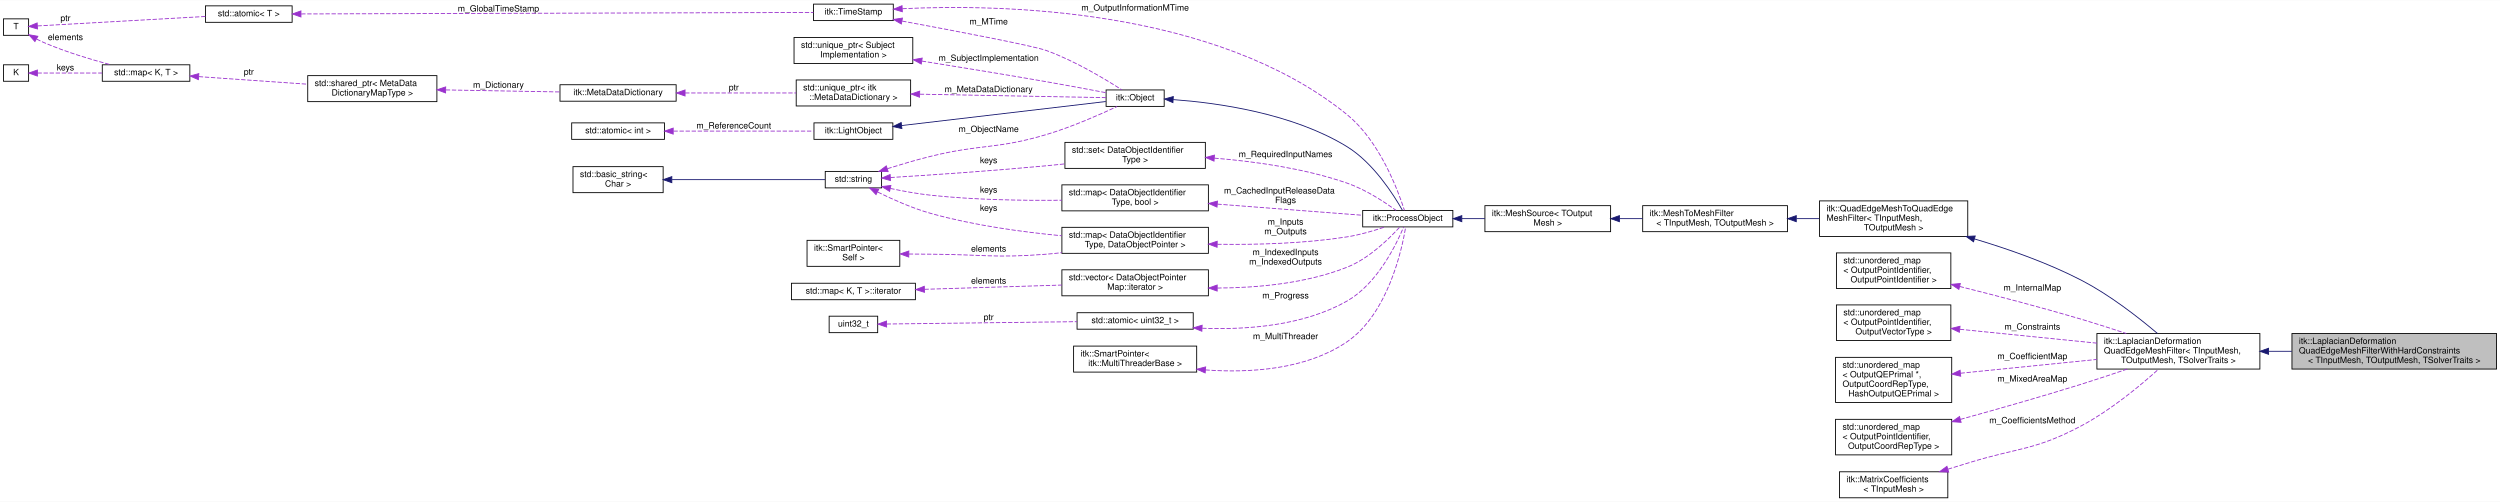
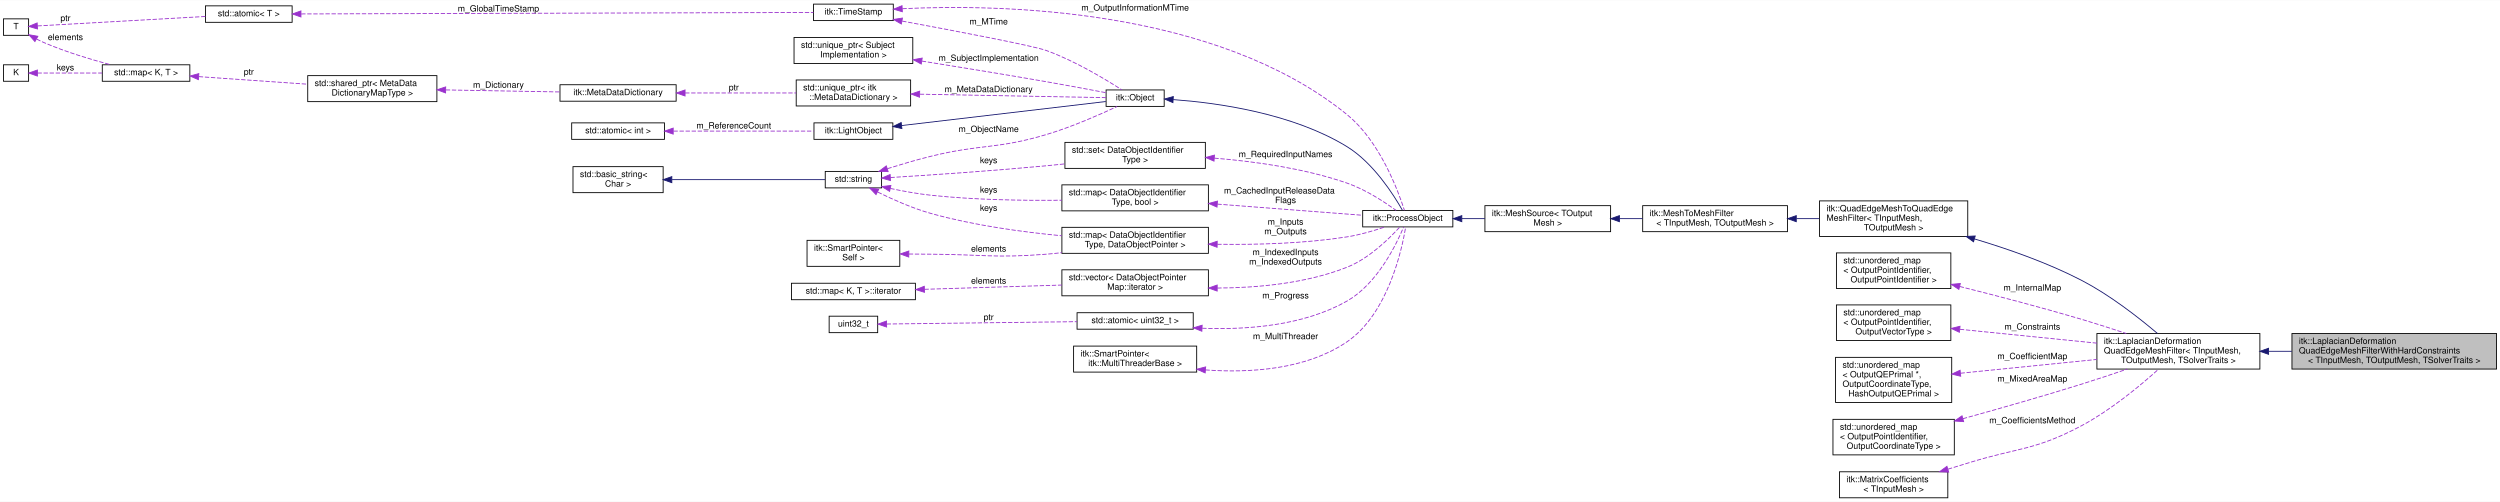
<svg xmlns="http://www.w3.org/2000/svg" xmlns:xlink="http://www.w3.org/1999/xlink" width="2884pt" height="579pt" viewBox="0.00 0.00 2884.00 578.50">
  <g id="graph0" class="graph" transform="scale(1 1) rotate(0) translate(4 574.5)">
    <polygon fill="white" stroke="transparent" points="-4,4 -4,-574.5 2880,-574.5 2880,4 -4,4" />
    <g id="node1" class="node">
      <g id="a_node1">
        <a xlink:title="Laplacian mesh deformation with hard constraints (interpolating displacement for some handle points)">
          <polygon fill="#bfbfbf" stroke="black" points="2640,-149 2640,-190 2876,-190 2876,-149 2640,-149" />
          <text text-anchor="start" x="2648" y="-178" font-family="Helvetica,sans-Serif" font-size="10.00">itk::LaplacianDeformation</text>
          <text text-anchor="start" x="2648" y="-167" font-family="Helvetica,sans-Serif" font-size="10.00">QuadEdgeMeshFilterWithHardConstraints</text>
          <text text-anchor="middle" x="2758" y="-156" font-family="Helvetica,sans-Serif" font-size="10.00">&lt; TInputMesh, TOutputMesh, TSolverTraits &gt;</text>
        </a>
      </g>
    </g>
    <g id="node2" class="node">
      <g id="a_node2">
        <a xlink:href="classitk_1_1LaplacianDeformationQuadEdgeMeshFilter.html" target="_top" xlink:title="(abstract) base class for laplacian surface mesh deformation.">
          <polygon fill="white" stroke="black" points="2415,-149 2415,-190 2603,-190 2603,-149 2415,-149" />
          <text text-anchor="start" x="2423" y="-178" font-family="Helvetica,sans-Serif" font-size="10.00">itk::LaplacianDeformation</text>
          <text text-anchor="start" x="2423" y="-167" font-family="Helvetica,sans-Serif" font-size="10.00">QuadEdgeMeshFilter&lt; TInputMesh,</text>
          <text text-anchor="middle" x="2509" y="-156" font-family="Helvetica,sans-Serif" font-size="10.00"> TOutputMesh, TSolverTraits &gt;</text>
        </a>
      </g>
    </g>
    <g id="edge1" class="edge">
      <path fill="none" stroke="midnightblue" d="M2613.27,-169.5C2622.06,-169.5 2630.98,-169.5 2639.87,-169.5" />
      <polygon fill="midnightblue" stroke="midnightblue" points="2613.03,-166 2603.03,-169.5 2613.03,-173 2613.03,-166" />
    </g>
    <g id="node3" class="node">
      <g id="a_node3">
        <a xlink:href="classitk_1_1QuadEdgeMeshToQuadEdgeMeshFilter.html" target="_top" xlink:title="Duplicates the content of a Mesh.">
          <polygon fill="white" stroke="black" points="2095,-302 2095,-343 2266,-343 2266,-302 2095,-302" />
          <text text-anchor="start" x="2103" y="-331" font-family="Helvetica,sans-Serif" font-size="10.00">itk::QuadEdgeMeshToQuadEdge</text>
          <text text-anchor="start" x="2103" y="-320" font-family="Helvetica,sans-Serif" font-size="10.00">MeshFilter&lt; TInputMesh,</text>
          <text text-anchor="middle" x="2180.5" y="-309" font-family="Helvetica,sans-Serif" font-size="10.00"> TOutputMesh &gt;</text>
        </a>
      </g>
    </g>
    <g id="edge2" class="edge">
      <path fill="none" stroke="midnightblue" d="M2273.85,-299.11C2312.99,-287.43 2358.37,-271.48 2397,-251.5 2429.77,-234.55 2463.29,-208.32 2484.79,-190.11" />
      <polygon fill="midnightblue" stroke="midnightblue" points="2272.66,-295.81 2264.05,-301.99 2274.63,-302.53 2272.66,-295.81" />
    </g>
    <g id="node4" class="node">
      <g id="a_node4">
        <a xlink:href="classitk_1_1MeshToMeshFilter.html" target="_top" xlink:title="MeshToMeshFilter is the base class for all process objects that output mesh data, and require mesh da...">
          <polygon fill="white" stroke="black" points="1891,-307.5 1891,-337.5 2058,-337.5 2058,-307.5 1891,-307.5" />
          <text text-anchor="start" x="1899" y="-325.5" font-family="Helvetica,sans-Serif" font-size="10.00">itk::MeshToMeshFilter</text>
          <text text-anchor="middle" x="1974.5" y="-314.5" font-family="Helvetica,sans-Serif" font-size="10.00">&lt; TInputMesh, TOutputMesh &gt;</text>
        </a>
      </g>
    </g>
    <g id="edge3" class="edge">
      <path fill="none" stroke="midnightblue" d="M2068.41,-322.5C2077.17,-322.5 2086.03,-322.5 2094.71,-322.5" />
      <polygon fill="midnightblue" stroke="midnightblue" points="2068.18,-319 2058.18,-322.5 2068.18,-326 2068.18,-319" />
    </g>
    <g id="node5" class="node">
      <g id="a_node5">
        <a xlink:href="classitk_1_1MeshSource.html" target="_top" xlink:title="Base class for all process objects that output mesh data.">
          <polygon fill="white" stroke="black" points="1709,-307.5 1709,-337.5 1854,-337.5 1854,-307.5 1709,-307.5" />
          <text text-anchor="start" x="1717" y="-325.5" font-family="Helvetica,sans-Serif" font-size="10.00">itk::MeshSource&lt; TOutput</text>
          <text text-anchor="middle" x="1781.5" y="-314.5" font-family="Helvetica,sans-Serif" font-size="10.00">Mesh &gt;</text>
        </a>
      </g>
    </g>
    <g id="edge4" class="edge">
      <path fill="none" stroke="midnightblue" d="M1864.37,-322.5C1873.13,-322.5 1882.05,-322.5 1890.83,-322.5" />
      <polygon fill="midnightblue" stroke="midnightblue" points="1864.16,-319 1854.16,-322.5 1864.16,-326 1864.16,-319" />
    </g>
    <g id="node6" class="node">
      <g id="a_node6">
        <a xlink:href="classitk_1_1ProcessObject.html" target="_top" xlink:title="The base class for all process objects (source, filters, mappers) in the Insight data processing pipe...">
          <polygon fill="white" stroke="black" points="1568,-313 1568,-332 1672,-332 1672,-313 1568,-313" />
          <text text-anchor="middle" x="1620" y="-320" font-family="Helvetica,sans-Serif" font-size="10.00">itk::ProcessObject</text>
        </a>
      </g>
    </g>
    <g id="edge5" class="edge">
      <path fill="none" stroke="midnightblue" d="M1682.37,-322.5C1691.06,-322.5 1700.06,-322.5 1708.91,-322.5" />
      <polygon fill="midnightblue" stroke="midnightblue" points="1682.34,-319 1672.34,-322.5 1682.34,-326 1682.34,-319" />
    </g>
    <g id="node7" class="node">
      <g id="a_node7">
        <a xlink:href="classitk_1_1Object.html" target="_top" xlink:title="Base class for most ITK classes.">
          <polygon fill="white" stroke="black" points="1272,-452 1272,-471 1339,-471 1339,-452 1272,-452" />
          <text text-anchor="middle" x="1305.5" y="-459" font-family="Helvetica,sans-Serif" font-size="10.00">itk::Object</text>
        </a>
      </g>
    </g>
    <g id="edge6" class="edge">
      <path fill="none" stroke="midnightblue" d="M1349.39,-459.86C1400.63,-456.13 1487.27,-444.1 1550,-405.5 1580.48,-386.74 1603.89,-349.77 1613.81,-332.21" />
      <polygon fill="midnightblue" stroke="midnightblue" points="1349.08,-456.37 1339.33,-460.52 1349.53,-463.36 1349.08,-456.37" />
    </g>
    <g id="node8" class="node">
      <g id="a_node8">
        <a xlink:href="classitk_1_1LightObject.html" target="_top" xlink:title="Light weight base class for most itk classes.">
          <polygon fill="white" stroke="black" points="935,-414 935,-433 1026,-433 1026,-414 935,-414" />
          <text text-anchor="middle" x="980.5" y="-421" font-family="Helvetica,sans-Serif" font-size="10.00">itk::LightObject</text>
        </a>
      </g>
    </g>
    <g id="edge7" class="edge">
      <path fill="none" stroke="midnightblue" d="M1036.09,-429.92C1103.55,-437.86 1216.2,-451.11 1271.64,-457.63" />
      <polygon fill="midnightblue" stroke="midnightblue" points="1036.41,-426.44 1026.07,-428.74 1035.6,-433.39 1036.41,-426.44" />
    </g>
    <g id="node9" class="node">
      <g id="a_node9">
        <a xlink:title=" ">
          <polygon fill="white" stroke="black" points="655.5,-414 655.5,-433 762.5,-433 762.5,-414 655.5,-414" />
          <text text-anchor="middle" x="709" y="-421" font-family="Helvetica,sans-Serif" font-size="10.00">std::atomic&lt; int &gt;</text>
        </a>
      </g>
    </g>
    <g id="edge8" class="edge">
      <path fill="none" stroke="#9a32cd" stroke-dasharray="5,2" d="M772.89,-423.5C822.48,-423.5 890.42,-423.5 934.63,-423.5" />
      <polygon fill="#9a32cd" stroke="#9a32cd" points="772.6,-420 762.6,-423.5 772.6,-427 772.6,-420" />
      <text text-anchor="middle" x="842.5" y="-426.5" font-family="Helvetica,sans-Serif" font-size="10.00"> m_ReferenceCount</text>
    </g>
    <g id="node10" class="node">
      <g id="a_node10">
        <a xlink:href="classitk_1_1TimeStamp.html" target="_top" xlink:title="Generate a unique, increasing time value.">
          <polygon fill="white" stroke="black" points="934.5,-551 934.5,-570 1026.5,-570 1026.5,-551 934.5,-551" />
          <text text-anchor="middle" x="980.5" y="-558" font-family="Helvetica,sans-Serif" font-size="10.00">itk::TimeStamp</text>
        </a>
      </g>
    </g>
    <g id="edge21" class="edge">
      <path fill="none" stroke="#9a32cd" stroke-dasharray="5,2" d="M1037.02,-564.7C1147.52,-570 1397.42,-566.36 1550,-442.5 1587.69,-411.9 1608.86,-354.88 1616.12,-332.18" />
      <polygon fill="#9a32cd" stroke="#9a32cd" points="1036.94,-561.19 1026.77,-564.16 1036.58,-568.18 1036.94,-561.19" />
      <text text-anchor="middle" x="1305.5" y="-562.5" font-family="Helvetica,sans-Serif" font-size="10.00"> m_OutputInformationMTime</text>
    </g>
    <g id="edge9" class="edge">
      <path fill="none" stroke="#9a32cd" stroke-dasharray="5,2" d="M1036.76,-550.42C1097.18,-539.25 1187.53,-522.08 1203,-516.5 1235.8,-504.66 1270.9,-483.51 1290.03,-471.17" />
      <polygon fill="#9a32cd" stroke="#9a32cd" points="1035.79,-547.04 1026.59,-552.29 1037.06,-553.92 1035.79,-547.04" />
      <text text-anchor="middle" x="1136.5" y="-546.5" font-family="Helvetica,sans-Serif" font-size="10.00"> m_MTime</text>
    </g>
    <g id="node11" class="node">
      <g id="a_node11">
        <a xlink:title=" ">
          <polygon fill="white" stroke="black" points="233,-549 233,-568 333,-568 333,-549 233,-549" />
          <text text-anchor="middle" x="283" y="-556" font-family="Helvetica,sans-Serif" font-size="10.00">std::atomic&lt; T &gt;</text>
        </a>
      </g>
    </g>
    <g id="edge10" class="edge">
      <path fill="none" stroke="#9a32cd" stroke-dasharray="5,2" d="M343.44,-558.67C479.86,-559.06 813,-560.02 934.35,-560.37" />
      <polygon fill="#9a32cd" stroke="#9a32cd" points="343.19,-555.17 333.18,-558.64 343.17,-562.17 343.19,-555.17" />
      <text text-anchor="middle" x="571" y="-561.5" font-family="Helvetica,sans-Serif" font-size="10.00"> m_GlobalTimeStamp</text>
    </g>
    <g id="node12" class="node">
      <g id="a_node12">
        <a xlink:title=" ">
          <polygon fill="white" stroke="black" points="0,-534 0,-553 29,-553 29,-534 0,-534" />
          <text text-anchor="middle" x="14.5" y="-541" font-family="Helvetica,sans-Serif" font-size="10.00">T</text>
        </a>
      </g>
    </g>
    <g id="edge11" class="edge">
      <path fill="none" stroke="#9a32cd" stroke-dasharray="5,2" d="M39.23,-544.84C82.59,-547.28 175.47,-552.5 232.94,-555.74" />
      <polygon fill="#9a32cd" stroke="#9a32cd" points="39.26,-541.33 29.08,-544.26 38.87,-548.32 39.26,-541.33" />
      <text text-anchor="middle" x="71.5" y="-550.5" font-family="Helvetica,sans-Serif" font-size="10.00"> ptr</text>
    </g>
    <g id="node17" class="node">
      <g id="a_node17">
        <a xlink:title=" ">
          <polygon fill="white" stroke="black" points="114,-481 114,-500 215,-500 215,-481 114,-481" />
          <text text-anchor="middle" x="164.5" y="-488" font-family="Helvetica,sans-Serif" font-size="10.00">std::map&lt; K, T &gt;</text>
        </a>
      </g>
    </g>
    <g id="edge18" class="edge">
      <path fill="none" stroke="#9a32cd" stroke-dasharray="5,2" d="M38.18,-529.74C41.1,-528.21 44.08,-526.75 47,-525.5 71.84,-514.84 100.96,-506.09 123.88,-500" />
      <polygon fill="#9a32cd" stroke="#9a32cd" points="36.28,-526.79 29.26,-534.73 39.7,-532.9 36.28,-526.79" />
      <text text-anchor="middle" x="71.5" y="-528.5" font-family="Helvetica,sans-Serif" font-size="10.00"> elements</text>
    </g>
    <g id="node13" class="node">
      <g id="a_node13">
        <a xlink:title=" ">
          <polygon fill="white" stroke="black" points="912,-501.5 912,-531.5 1049,-531.5 1049,-501.5 912,-501.5" />
          <text text-anchor="start" x="920" y="-519.5" font-family="Helvetica,sans-Serif" font-size="10.00">std::unique_ptr&lt; Subject</text>
          <text text-anchor="middle" x="980.5" y="-508.5" font-family="Helvetica,sans-Serif" font-size="10.00">Implementation &gt;</text>
        </a>
      </g>
    </g>
    <g id="edge12" class="edge">
      <path fill="none" stroke="#9a32cd" stroke-dasharray="5,2" d="M1059.43,-504.3C1101.91,-497.53 1155.39,-488.82 1203,-480.5 1225.96,-476.49 1251.77,-471.65 1271.62,-467.86" />
      <polygon fill="#9a32cd" stroke="#9a32cd" points="1058.76,-500.86 1049.43,-505.89 1059.86,-507.78 1058.76,-500.86" />
      <text text-anchor="middle" x="1136.5" y="-504.5" font-family="Helvetica,sans-Serif" font-size="10.00"> m_SubjectImplementation</text>
    </g>
    <g id="node14" class="node">
      <g id="a_node14">
        <a xlink:title=" ">
          <polygon fill="white" stroke="black" points="914.5,-452.5 914.5,-482.5 1046.5,-482.5 1046.5,-452.5 914.5,-452.5" />
          <text text-anchor="start" x="922.5" y="-470.5" font-family="Helvetica,sans-Serif" font-size="10.00">std::unique_ptr&lt; itk</text>
          <text text-anchor="middle" x="980.5" y="-459.5" font-family="Helvetica,sans-Serif" font-size="10.00">::MetaDataDictionary &gt;</text>
        </a>
      </g>
    </g>
    <g id="edge13" class="edge">
      <path fill="none" stroke="#9a32cd" stroke-dasharray="5,2" d="M1057.1,-466.1C1125.12,-464.83 1221.81,-463.04 1271.78,-462.11" />
      <polygon fill="#9a32cd" stroke="#9a32cd" points="1056.8,-462.6 1046.86,-466.29 1056.93,-469.6 1056.8,-462.6" />
      <text text-anchor="middle" x="1136.5" y="-468.5" font-family="Helvetica,sans-Serif" font-size="10.00"> m_MetaDataDictionary</text>
    </g>
    <g id="node15" class="node">
      <g id="a_node15">
        <a xlink:href="classitk_1_1MetaDataDictionary.html" target="_top" xlink:title="Provides a mechanism for storing a collection of arbitrary data types.">
          <polygon fill="white" stroke="black" points="642,-458 642,-477 776,-477 776,-458 642,-458" />
          <text text-anchor="middle" x="709" y="-465" font-family="Helvetica,sans-Serif" font-size="10.00">itk::MetaDataDictionary</text>
        </a>
      </g>
    </g>
    <g id="edge14" class="edge">
      <path fill="none" stroke="#9a32cd" stroke-dasharray="5,2" d="M786.35,-467.5C826.75,-467.5 875.84,-467.5 914.42,-467.5" />
      <polygon fill="#9a32cd" stroke="#9a32cd" points="786.27,-464 776.27,-467.5 786.27,-471 786.27,-464" />
      <text text-anchor="middle" x="842.5" y="-470.5" font-family="Helvetica,sans-Serif" font-size="10.00"> ptr</text>
    </g>
    <g id="node16" class="node">
      <g id="a_node16">
        <a xlink:title=" ">
          <polygon fill="white" stroke="black" points="351,-457.5 351,-487.5 500,-487.5 500,-457.5 351,-457.5" />
          <text text-anchor="start" x="359" y="-475.5" font-family="Helvetica,sans-Serif" font-size="10.00">std::shared_ptr&lt; MetaData</text>
          <text text-anchor="middle" x="425.5" y="-464.5" font-family="Helvetica,sans-Serif" font-size="10.00">DictionaryMapType &gt;</text>
        </a>
      </g>
    </g>
    <g id="edge15" class="edge">
      <path fill="none" stroke="#9a32cd" stroke-dasharray="5,2" d="M510.29,-471.01C552.24,-470.27 602.31,-469.38 641.57,-468.68" />
      <polygon fill="#9a32cd" stroke="#9a32cd" points="510.03,-467.52 500.09,-471.19 510.15,-474.51 510.03,-467.52" />
      <text text-anchor="middle" x="571" y="-473.5" font-family="Helvetica,sans-Serif" font-size="10.00"> m_Dictionary</text>
    </g>
    <g id="edge16" class="edge">
      <path fill="none" stroke="#9a32cd" stroke-dasharray="5,2" d="M225.34,-486.34C262.61,-483.75 310.86,-480.4 350.52,-477.64" />
      <polygon fill="#9a32cd" stroke="#9a32cd" points="224.86,-482.87 215.13,-487.05 225.35,-489.85 224.86,-482.87" />
      <text text-anchor="middle" x="283" y="-488.5" font-family="Helvetica,sans-Serif" font-size="10.00"> ptr</text>
    </g>
    <g id="node18" class="node">
      <g id="a_node18">
        <a xlink:title=" ">
          <polygon fill="white" stroke="black" points="0,-481 0,-500 29,-500 29,-481 0,-481" />
          <text text-anchor="middle" x="14.5" y="-488" font-family="Helvetica,sans-Serif" font-size="10.00">K</text>
        </a>
      </g>
    </g>
    <g id="edge17" class="edge">
      <path fill="none" stroke="#9a32cd" stroke-dasharray="5,2" d="M39.24,-490.5C59.28,-490.5 88.63,-490.5 113.78,-490.5" />
      <polygon fill="#9a32cd" stroke="#9a32cd" points="39.16,-487 29.16,-490.5 39.16,-494 39.16,-487" />
      <text text-anchor="middle" x="71.5" y="-493.5" font-family="Helvetica,sans-Serif" font-size="10.00"> keys</text>
    </g>
    <g id="node19" class="node">
      <g id="a_node19">
        <a xlink:title=" ">
          <polygon fill="white" stroke="black" points="948,-358 948,-377 1013,-377 1013,-358 948,-358" />
          <text text-anchor="middle" x="980.5" y="-365" font-family="Helvetica,sans-Serif" font-size="10.00">std::string</text>
        </a>
      </g>
    </g>
    <g id="edge19" class="edge">
      <path fill="none" stroke="#9a32cd" stroke-dasharray="5,2" d="M1019.74,-380.17C1035.23,-385.04 1053.36,-390.41 1070,-394.5 1128.41,-408.85 1145.35,-402.35 1203,-419.5 1232.25,-428.2 1264.58,-442.43 1284.72,-451.88" />
      <polygon fill="#9a32cd" stroke="#9a32cd" points="1020.57,-376.76 1009.97,-377.06 1018.44,-383.43 1020.57,-376.76" />
      <text text-anchor="middle" x="1136.5" y="-422.5" font-family="Helvetica,sans-Serif" font-size="10.00"> m_ObjectName</text>
    </g>
    <g id="node21" class="node">
      <g id="a_node21">
        <a xlink:title=" ">
          <polygon fill="white" stroke="black" points="1221,-282.5 1221,-312.5 1390,-312.5 1390,-282.5 1221,-282.5" />
          <text text-anchor="start" x="1229" y="-300.5" font-family="Helvetica,sans-Serif" font-size="10.00">std::map&lt; DataObjectIdentifier</text>
          <text text-anchor="middle" x="1305.5" y="-289.5" font-family="Helvetica,sans-Serif" font-size="10.00">Type, DataObjectPointer &gt;</text>
        </a>
      </g>
    </g>
    <g id="edge23" class="edge">
      <path fill="none" stroke="#9a32cd" stroke-dasharray="5,2" d="M1008.63,-353.14C1025.77,-344.68 1048.65,-334.48 1070,-328.5 1119.03,-314.76 1175.58,-307.06 1220.86,-302.77" />
      <polygon fill="#9a32cd" stroke="#9a32cd" points="1006.59,-350.24 999.25,-357.88 1009.75,-356.49 1006.59,-350.24" />
      <text text-anchor="middle" x="1136.5" y="-331.5" font-family="Helvetica,sans-Serif" font-size="10.00"> keys</text>
    </g>
    <g id="node25" class="node">
      <g id="a_node25">
        <a xlink:title=" ">
          <polygon fill="white" stroke="black" points="1221,-331.5 1221,-361.5 1390,-361.5 1390,-331.5 1221,-331.5" />
          <text text-anchor="start" x="1229" y="-349.5" font-family="Helvetica,sans-Serif" font-size="10.00">std::map&lt; DataObjectIdentifier</text>
          <text text-anchor="middle" x="1305.5" y="-338.5" font-family="Helvetica,sans-Serif" font-size="10.00">Type, bool &gt;</text>
        </a>
      </g>
    </g>
    <g id="edge28" class="edge">
      <path fill="none" stroke="#9a32cd" stroke-dasharray="5,2" d="M1023.06,-357.37C1037.79,-354.23 1054.55,-351.16 1070,-349.5 1119.9,-344.15 1176.1,-343.26 1220.98,-343.77" />
      <polygon fill="#9a32cd" stroke="#9a32cd" points="1022.24,-353.97 1013.23,-359.54 1023.74,-360.8 1022.24,-353.97" />
      <text text-anchor="middle" x="1136.5" y="-352.5" font-family="Helvetica,sans-Serif" font-size="10.00"> keys</text>
    </g>
    <g id="node26" class="node">
      <g id="a_node26">
        <a xlink:title=" ">
          <polygon fill="white" stroke="black" points="1224.5,-380.5 1224.5,-410.5 1386.5,-410.5 1386.5,-380.5 1224.5,-380.5" />
          <text text-anchor="start" x="1232.5" y="-398.5" font-family="Helvetica,sans-Serif" font-size="10.00">std::set&lt; DataObjectIdentifier</text>
          <text text-anchor="middle" x="1305.5" y="-387.5" font-family="Helvetica,sans-Serif" font-size="10.00">Type &gt;</text>
        </a>
      </g>
    </g>
    <g id="edge30" class="edge">
      <path fill="none" stroke="#9a32cd" stroke-dasharray="5,2" d="M1023.24,-369.95C1067.8,-372.69 1140.46,-377.55 1203,-383.5 1209.98,-384.16 1217.22,-384.91 1224.47,-385.69" />
      <polygon fill="#9a32cd" stroke="#9a32cd" points="1023.28,-366.44 1013.08,-369.33 1022.85,-373.43 1023.28,-366.44" />
      <text text-anchor="middle" x="1136.5" y="-386.5" font-family="Helvetica,sans-Serif" font-size="10.00"> keys</text>
    </g>
    <g id="node20" class="node">
      <g id="a_node20">
        <a xlink:title=" ">
          <polygon fill="white" stroke="black" points="657,-352.5 657,-382.5 761,-382.5 761,-352.5 657,-352.5" />
          <text text-anchor="start" x="665" y="-370.5" font-family="Helvetica,sans-Serif" font-size="10.00">std::basic_string&lt;</text>
          <text text-anchor="middle" x="709" y="-359.5" font-family="Helvetica,sans-Serif" font-size="10.00"> Char &gt;</text>
        </a>
      </g>
    </g>
    <g id="edge20" class="edge">
      <path fill="none" stroke="midnightblue" d="M771.31,-367.5C826.18,-367.5 904.43,-367.5 947.69,-367.5" />
      <polygon fill="midnightblue" stroke="midnightblue" points="771.01,-364 761.01,-367.5 771.01,-371 771.01,-364" />
    </g>
    <g id="edge22" class="edge">
      <path fill="none" stroke="#9a32cd" stroke-dasharray="5,2" d="M1400.25,-292.97C1445.72,-292.31 1500.98,-293.79 1550,-301.5 1564.84,-303.83 1580.93,-308.59 1593.84,-312.99" />
      <polygon fill="#9a32cd" stroke="#9a32cd" points="1400.04,-289.47 1390.11,-293.15 1400.17,-296.47 1400.04,-289.47" />
      <text text-anchor="middle" x="1479" y="-315.5" font-family="Helvetica,sans-Serif" font-size="10.00"> m_Inputs</text>
      <text text-anchor="middle" x="1479" y="-304.5" font-family="Helvetica,sans-Serif" font-size="10.00">m_Outputs</text>
    </g>
    <g id="node22" class="node">
      <g id="a_node22">
        <a xlink:href="classitk_1_1SmartPointer.html" target="_top" xlink:title=" ">
          <polygon fill="white" stroke="black" points="927,-267.5 927,-297.5 1034,-297.5 1034,-267.5 927,-267.5" />
          <text text-anchor="start" x="935" y="-285.5" font-family="Helvetica,sans-Serif" font-size="10.00">itk::SmartPointer&lt;</text>
          <text text-anchor="middle" x="980.5" y="-274.5" font-family="Helvetica,sans-Serif" font-size="10.00"> Self &gt;</text>
        </a>
      </g>
    </g>
    <g id="edge24" class="edge">
      <path fill="none" stroke="#9a32cd" stroke-dasharray="5,2" d="M1044.39,-281.7C1053,-281.62 1061.72,-281.55 1070,-281.5 1129.11,-281.17 1144.07,-276.88 1203,-281.5 1208.87,-281.96 1214.91,-282.57 1220.99,-283.28" />
      <polygon fill="#9a32cd" stroke="#9a32cd" points="1044.34,-278.2 1034.38,-281.8 1044.42,-285.2 1044.34,-278.2" />
      <text text-anchor="middle" x="1136.5" y="-284.5" font-family="Helvetica,sans-Serif" font-size="10.00"> elements</text>
    </g>
    <g id="node23" class="node">
      <g id="a_node23">
        <a xlink:title=" ">
          <polygon fill="white" stroke="black" points="1221,-233.5 1221,-263.5 1390,-263.5 1390,-233.5 1221,-233.5" />
          <text text-anchor="start" x="1229" y="-251.5" font-family="Helvetica,sans-Serif" font-size="10.00">std::vector&lt; DataObjectPointer</text>
          <text text-anchor="middle" x="1305.5" y="-240.5" font-family="Helvetica,sans-Serif" font-size="10.00">Map::iterator &gt;</text>
        </a>
      </g>
    </g>
    <g id="edge25" class="edge">
      <path fill="none" stroke="#9a32cd" stroke-dasharray="5,2" d="M1400.22,-242.46C1446.75,-242.65 1502.92,-247.82 1550,-266.5 1575.53,-276.63 1598.91,-299.75 1610.8,-312.89" />
      <polygon fill="#9a32cd" stroke="#9a32cd" points="1400.13,-238.96 1390.14,-242.49 1400.15,-245.96 1400.13,-238.96" />
      <text text-anchor="middle" x="1479" y="-280.5" font-family="Helvetica,sans-Serif" font-size="10.00"> m_IndexedInputs</text>
      <text text-anchor="middle" x="1479" y="-269.5" font-family="Helvetica,sans-Serif" font-size="10.00">m_IndexedOutputs</text>
    </g>
    <g id="node24" class="node">
      <g id="a_node24">
        <a xlink:title=" ">
          <polygon fill="white" stroke="black" points="909,-229 909,-248 1052,-248 1052,-229 909,-229" />
          <text text-anchor="middle" x="980.5" y="-236" font-family="Helvetica,sans-Serif" font-size="10.00">std::map&lt; K, T &gt;::iterator</text>
        </a>
      </g>
    </g>
    <g id="edge26" class="edge">
      <path fill="none" stroke="#9a32cd" stroke-dasharray="5,2" d="M1062.49,-241.01C1110.84,-242.5 1172.12,-244.4 1220.92,-245.91" />
      <polygon fill="#9a32cd" stroke="#9a32cd" points="1062.49,-237.51 1052.38,-240.69 1062.27,-244.5 1062.49,-237.51" />
      <text text-anchor="middle" x="1136.5" y="-247.5" font-family="Helvetica,sans-Serif" font-size="10.00"> elements</text>
    </g>
    <g id="edge27" class="edge">
      <path fill="none" stroke="#9a32cd" stroke-dasharray="5,2" d="M1400.35,-339.29C1455.29,-335.07 1522.54,-329.91 1567.84,-326.43" />
      <polygon fill="#9a32cd" stroke="#9a32cd" points="1399.95,-335.81 1390.24,-340.07 1400.48,-342.79 1399.95,-335.81" />
      <text text-anchor="start" x="1408" y="-351.5" font-family="Helvetica,sans-Serif" font-size="10.00"> m_CachedInputReleaseData</text>
      <text text-anchor="middle" x="1479" y="-340.5" font-family="Helvetica,sans-Serif" font-size="10.00">Flags</text>
    </g>
    <g id="edge29" class="edge">
      <path fill="none" stroke="#9a32cd" stroke-dasharray="5,2" d="M1396.89,-392.33C1443.64,-388.53 1501.02,-380.46 1550,-363.5 1571.33,-356.11 1593.3,-341.66 1606.55,-332.04" />
      <polygon fill="#9a32cd" stroke="#9a32cd" points="1396.48,-388.85 1386.78,-393.1 1397.01,-395.83 1396.48,-388.85" />
      <text text-anchor="middle" x="1479" y="-393.5" font-family="Helvetica,sans-Serif" font-size="10.00"> m_RequiredInputNames</text>
    </g>
    <g id="node27" class="node">
      <g id="a_node27">
        <a xlink:title=" ">
          <polygon fill="white" stroke="black" points="1238.5,-195 1238.5,-214 1372.5,-214 1372.5,-195 1238.5,-195" />
          <text text-anchor="middle" x="1305.5" y="-202" font-family="Helvetica,sans-Serif" font-size="10.00">std::atomic&lt; uint32_t &gt;</text>
        </a>
      </g>
    </g>
    <g id="edge31" class="edge">
      <path fill="none" stroke="#9a32cd" stroke-dasharray="5,2" d="M1382.87,-196.1C1433.46,-194.13 1499.53,-198.71 1550,-227.5 1584.88,-247.4 1606.94,-292.93 1615.25,-312.86" />
      <polygon fill="#9a32cd" stroke="#9a32cd" points="1382.46,-192.61 1372.65,-196.59 1382.8,-199.6 1382.46,-192.61" />
      <text text-anchor="middle" x="1479" y="-230.5" font-family="Helvetica,sans-Serif" font-size="10.00"> m_Progress</text>
    </g>
    <g id="node28" class="node">
      <g id="a_node28">
        <a xlink:title=" ">
          <polygon fill="white" stroke="black" points="952.5,-191 952.5,-210 1008.5,-210 1008.5,-191 952.5,-191" />
          <text text-anchor="middle" x="980.5" y="-198" font-family="Helvetica,sans-Serif" font-size="10.00">uint32_t</text>
        </a>
      </g>
    </g>
    <g id="edge32" class="edge">
      <path fill="none" stroke="#9a32cd" stroke-dasharray="5,2" d="M1018.85,-200.96C1072.45,-201.63 1172.04,-202.86 1238.31,-203.68" />
      <polygon fill="#9a32cd" stroke="#9a32cd" points="1018.8,-197.46 1008.76,-200.84 1018.72,-204.46 1018.8,-197.46" />
      <text text-anchor="middle" x="1136.5" y="-205.5" font-family="Helvetica,sans-Serif" font-size="10.00"> ptr</text>
    </g>
    <g id="node29" class="node">
      <g id="a_node29">
        <a xlink:href="classitk_1_1SmartPointer.html" target="_top" xlink:title=" ">
          <polygon fill="white" stroke="black" points="1234.5,-145.5 1234.5,-175.5 1376.5,-175.5 1376.5,-145.5 1234.5,-145.5" />
          <text text-anchor="start" x="1242.5" y="-163.5" font-family="Helvetica,sans-Serif" font-size="10.00">itk::SmartPointer&lt;</text>
          <text text-anchor="middle" x="1305.5" y="-152.5" font-family="Helvetica,sans-Serif" font-size="10.00"> itk::MultiThreaderBase &gt;</text>
        </a>
      </g>
    </g>
    <g id="edge33" class="edge">
      <path fill="none" stroke="#9a32cd" stroke-dasharray="5,2" d="M1386.6,-148C1437.62,-144.36 1502.75,-148.16 1550,-180.5 1597.05,-212.7 1613.19,-286.32 1617.59,-312.79" />
      <polygon fill="#9a32cd" stroke="#9a32cd" points="1386.28,-144.52 1376.6,-148.82 1386.85,-151.5 1386.28,-144.52" />
      <text text-anchor="middle" x="1479" y="-183.5" font-family="Helvetica,sans-Serif" font-size="10.00"> m_MultiThreader</text>
    </g>
    <g id="node30" class="node">
      <g id="a_node30">
        <a xlink:title=" ">
          <polygon fill="white" stroke="black" points="2114.5,-242 2114.5,-283 2246.5,-283 2246.5,-242 2114.5,-242" />
          <text text-anchor="start" x="2122.5" y="-271" font-family="Helvetica,sans-Serif" font-size="10.00">std::unordered_map</text>
          <text text-anchor="start" x="2122.5" y="-260" font-family="Helvetica,sans-Serif" font-size="10.00">&lt; OutputPointIdentifier,</text>
          <text text-anchor="middle" x="2180.5" y="-249" font-family="Helvetica,sans-Serif" font-size="10.00"> OutputPointIdentifier &gt;</text>
        </a>
      </g>
    </g>
    <g id="edge34" class="edge">
      <path fill="none" stroke="#9a32cd" stroke-dasharray="5,2" d="M2256.66,-244.29C2298.22,-233.89 2350.68,-220.22 2397,-206.5 2413.94,-201.48 2432.19,-195.6 2448.9,-190.02" />
      <polygon fill="#9a32cd" stroke="#9a32cd" points="2255.74,-240.91 2246.89,-246.73 2257.43,-247.71 2255.74,-240.91" />
      <text text-anchor="middle" x="2340.5" y="-239.5" font-family="Helvetica,sans-Serif" font-size="10.00"> m_InternalMap</text>
    </g>
    <g id="node31" class="node">
      <g id="a_node31">
        <a xlink:title=" ">
          <polygon fill="white" stroke="black" points="2114.5,-182 2114.5,-223 2246.5,-223 2246.5,-182 2114.5,-182" />
          <text text-anchor="start" x="2122.5" y="-211" font-family="Helvetica,sans-Serif" font-size="10.00">std::unordered_map</text>
          <text text-anchor="start" x="2122.5" y="-200" font-family="Helvetica,sans-Serif" font-size="10.00">&lt; OutputPointIdentifier,</text>
          <text text-anchor="middle" x="2180.5" y="-189" font-family="Helvetica,sans-Serif" font-size="10.00"> OutputVectorType &gt;</text>
        </a>
      </g>
    </g>
    <g id="edge35" class="edge">
      <path fill="none" stroke="#9a32cd" stroke-dasharray="5,2" d="M2256.92,-194.88C2303.99,-190.12 2364.94,-183.96 2415,-178.9" />
      <polygon fill="#9a32cd" stroke="#9a32cd" points="2256.38,-191.41 2246.79,-195.9 2257.09,-198.38 2256.38,-191.41" />
      <text text-anchor="middle" x="2340.5" y="-194.5" font-family="Helvetica,sans-Serif" font-size="10.00"> m_Constraints</text>
    </g>
    <g id="node32" class="node">
      <g id="a_node32">
        <a xlink:title=" ">
          <polygon fill="white" stroke="black" points="2113.5,-110.5 2113.5,-162.5 2247.5,-162.5 2247.5,-110.5 2113.5,-110.5" />
          <text text-anchor="start" x="2121.5" y="-150.5" font-family="Helvetica,sans-Serif" font-size="10.00">std::unordered_map</text>
          <text text-anchor="start" x="2121.5" y="-139.5" font-family="Helvetica,sans-Serif" font-size="10.00">&lt; OutputQEPrimal *,</text>
-           <text text-anchor="start" x="2121.5" y="-128.5" font-family="Helvetica,sans-Serif" font-size="10.00"> OutputCoordRepType,</text>
+           <text text-anchor="start" x="2121.5" y="-128.5" font-family="Helvetica,sans-Serif" font-size="10.00"> OutputCoordinateType,</text>
          <text text-anchor="middle" x="2180.5" y="-117.5" font-family="Helvetica,sans-Serif" font-size="10.00"> HashOutputQEPrimal &gt;</text>
        </a>
      </g>
    </g>
    <g id="edge36" class="edge">
      <path fill="none" stroke="#9a32cd" stroke-dasharray="5,2" d="M2257.67,-144.2C2304.58,-148.94 2365.05,-155.05 2414.81,-160.08" />
      <polygon fill="#9a32cd" stroke="#9a32cd" points="2257.87,-140.7 2247.57,-143.18 2257.17,-147.67 2257.87,-140.7" />
      <text text-anchor="middle" x="2340.5" y="-160.5" font-family="Helvetica,sans-Serif" font-size="10.00"> m_CoefficientMap</text>
    </g>
    <g id="node33" class="node">
      <g id="a_node33">
        <a xlink:title=" ">
-           <polygon fill="white" stroke="black" points="2113.5,-50 2113.5,-91 2247.5,-91 2247.5,-50 2113.5,-50" />
-           <text text-anchor="start" x="2121.5" y="-79" font-family="Helvetica,sans-Serif" font-size="10.00">std::unordered_map</text>
-           <text text-anchor="start" x="2121.5" y="-68" font-family="Helvetica,sans-Serif" font-size="10.00">&lt; OutputPointIdentifier,</text>
-           <text text-anchor="middle" x="2180.5" y="-57" font-family="Helvetica,sans-Serif" font-size="10.00"> OutputCoordRepType &gt;</text>
+           <polygon fill="white" stroke="black" points="2110.5,-50 2110.5,-91 2250.5,-91 2250.5,-50 2110.5,-50" />
+           <text text-anchor="start" x="2118.5" y="-79" font-family="Helvetica,sans-Serif" font-size="10.00">std::unordered_map</text>
+           <text text-anchor="start" x="2118.5" y="-68" font-family="Helvetica,sans-Serif" font-size="10.00">&lt; OutputPointIdentifier,</text>
+           <text text-anchor="middle" x="2180.5" y="-57" font-family="Helvetica,sans-Serif" font-size="10.00"> OutputCoordinateType &gt;</text>
        </a>
      </g>
    </g>
    <g id="edge37" class="edge">
-       <path fill="none" stroke="#9a32cd" stroke-dasharray="5,2" d="M2257.54,-90.95C2298.93,-102.35 2350.96,-117.11 2397,-131.5 2414.3,-136.91 2432.99,-143.15 2450.01,-148.99" />
-       <polygon fill="#9a32cd" stroke="#9a32cd" points="2258.36,-87.54 2247.79,-88.27 2256.51,-94.29 2258.36,-87.54" />
+       <path fill="none" stroke="#9a32cd" stroke-dasharray="5,2" d="M2260.33,-91.72C2301.26,-103.01 2351.99,-117.44 2397,-131.5 2414.3,-136.91 2432.99,-143.15 2450.01,-148.99" />
+       <polygon fill="#9a32cd" stroke="#9a32cd" points="2261.26,-88.34 2250.69,-89.06 2259.4,-95.09 2261.26,-88.34" />
      <text text-anchor="middle" x="2340.5" y="-134.5" font-family="Helvetica,sans-Serif" font-size="10.00"> m_MixedAreaMap</text>
    </g>
    <g id="node34" class="node">
      <g id="a_node34">
        <a xlink:href="classitk_1_1MatrixCoefficients.html" target="_top" xlink:title="Superclass for all the matrix coefficients computation classes.">
          <polygon fill="white" stroke="black" points="2118,-0.5 2118,-30.5 2243,-30.5 2243,-0.5 2118,-0.5" />
          <text text-anchor="start" x="2126" y="-18.5" font-family="Helvetica,sans-Serif" font-size="10.00">itk::MatrixCoefficients</text>
          <text text-anchor="middle" x="2180.5" y="-7.5" font-family="Helvetica,sans-Serif" font-size="10.00">&lt; TInputMesh &gt;</text>
        </a>
      </g>
    </g>
    <g id="edge38" class="edge">
      <path fill="none" stroke="#9a32cd" stroke-dasharray="5,2" d="M2243.12,-33.5C2250.83,-35.82 2258.61,-38.19 2266,-40.5 2324.5,-58.75 2342.88,-54.76 2397,-83.5 2430.8,-101.45 2464.89,-129.73 2486.2,-148.92" />
      <polygon fill="#9a32cd" stroke="#9a32cd" points="2243.99,-30.11 2233.41,-30.6 2241.99,-36.82 2243.99,-30.11" />
      <text text-anchor="middle" x="2340.5" y="-86.5" font-family="Helvetica,sans-Serif" font-size="10.00"> m_CoefficientsMethod</text>
    </g>
  </g>
</svg>
